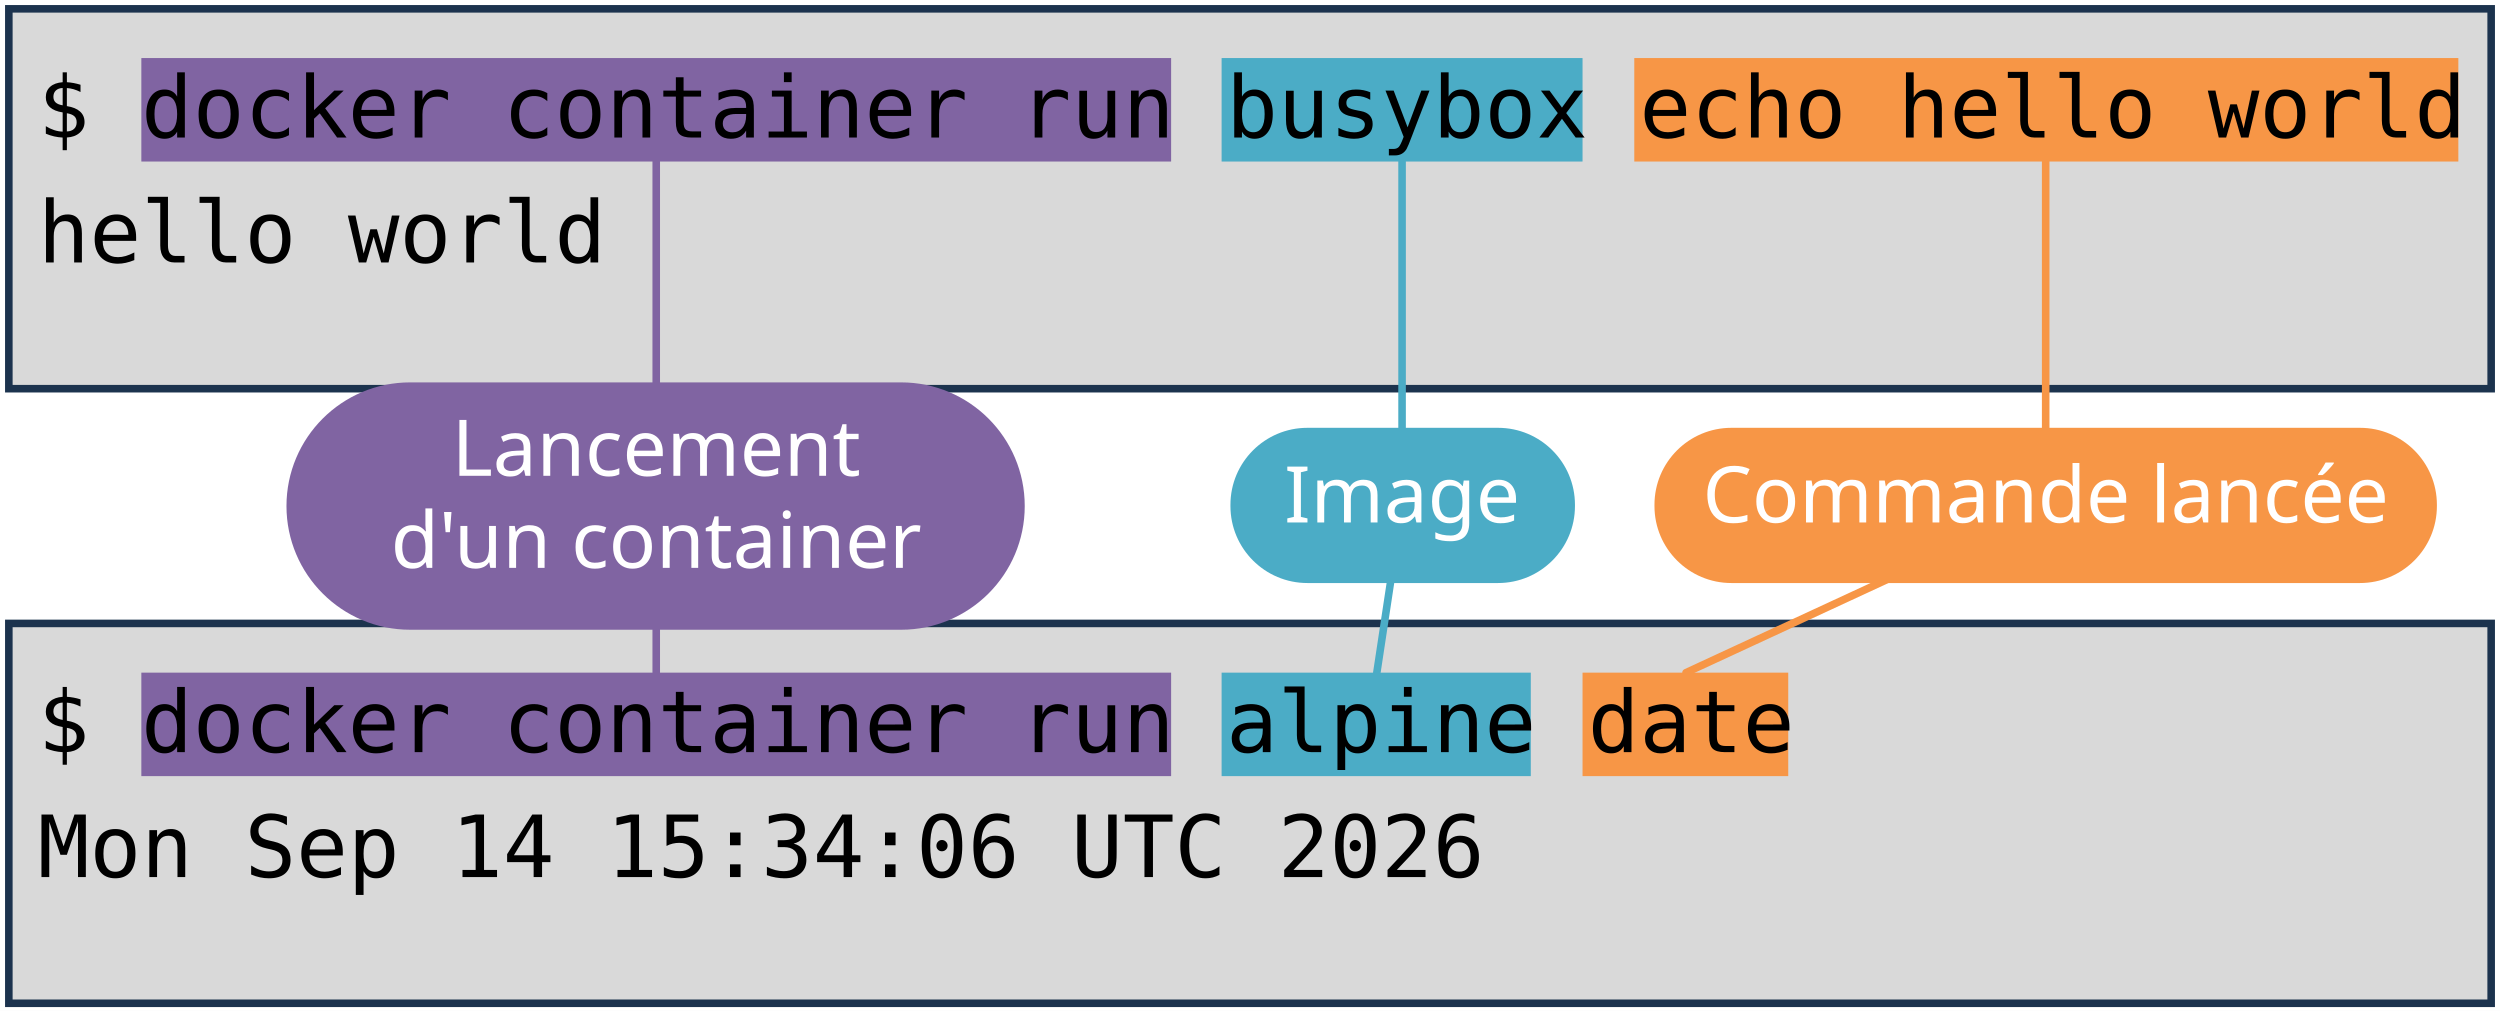
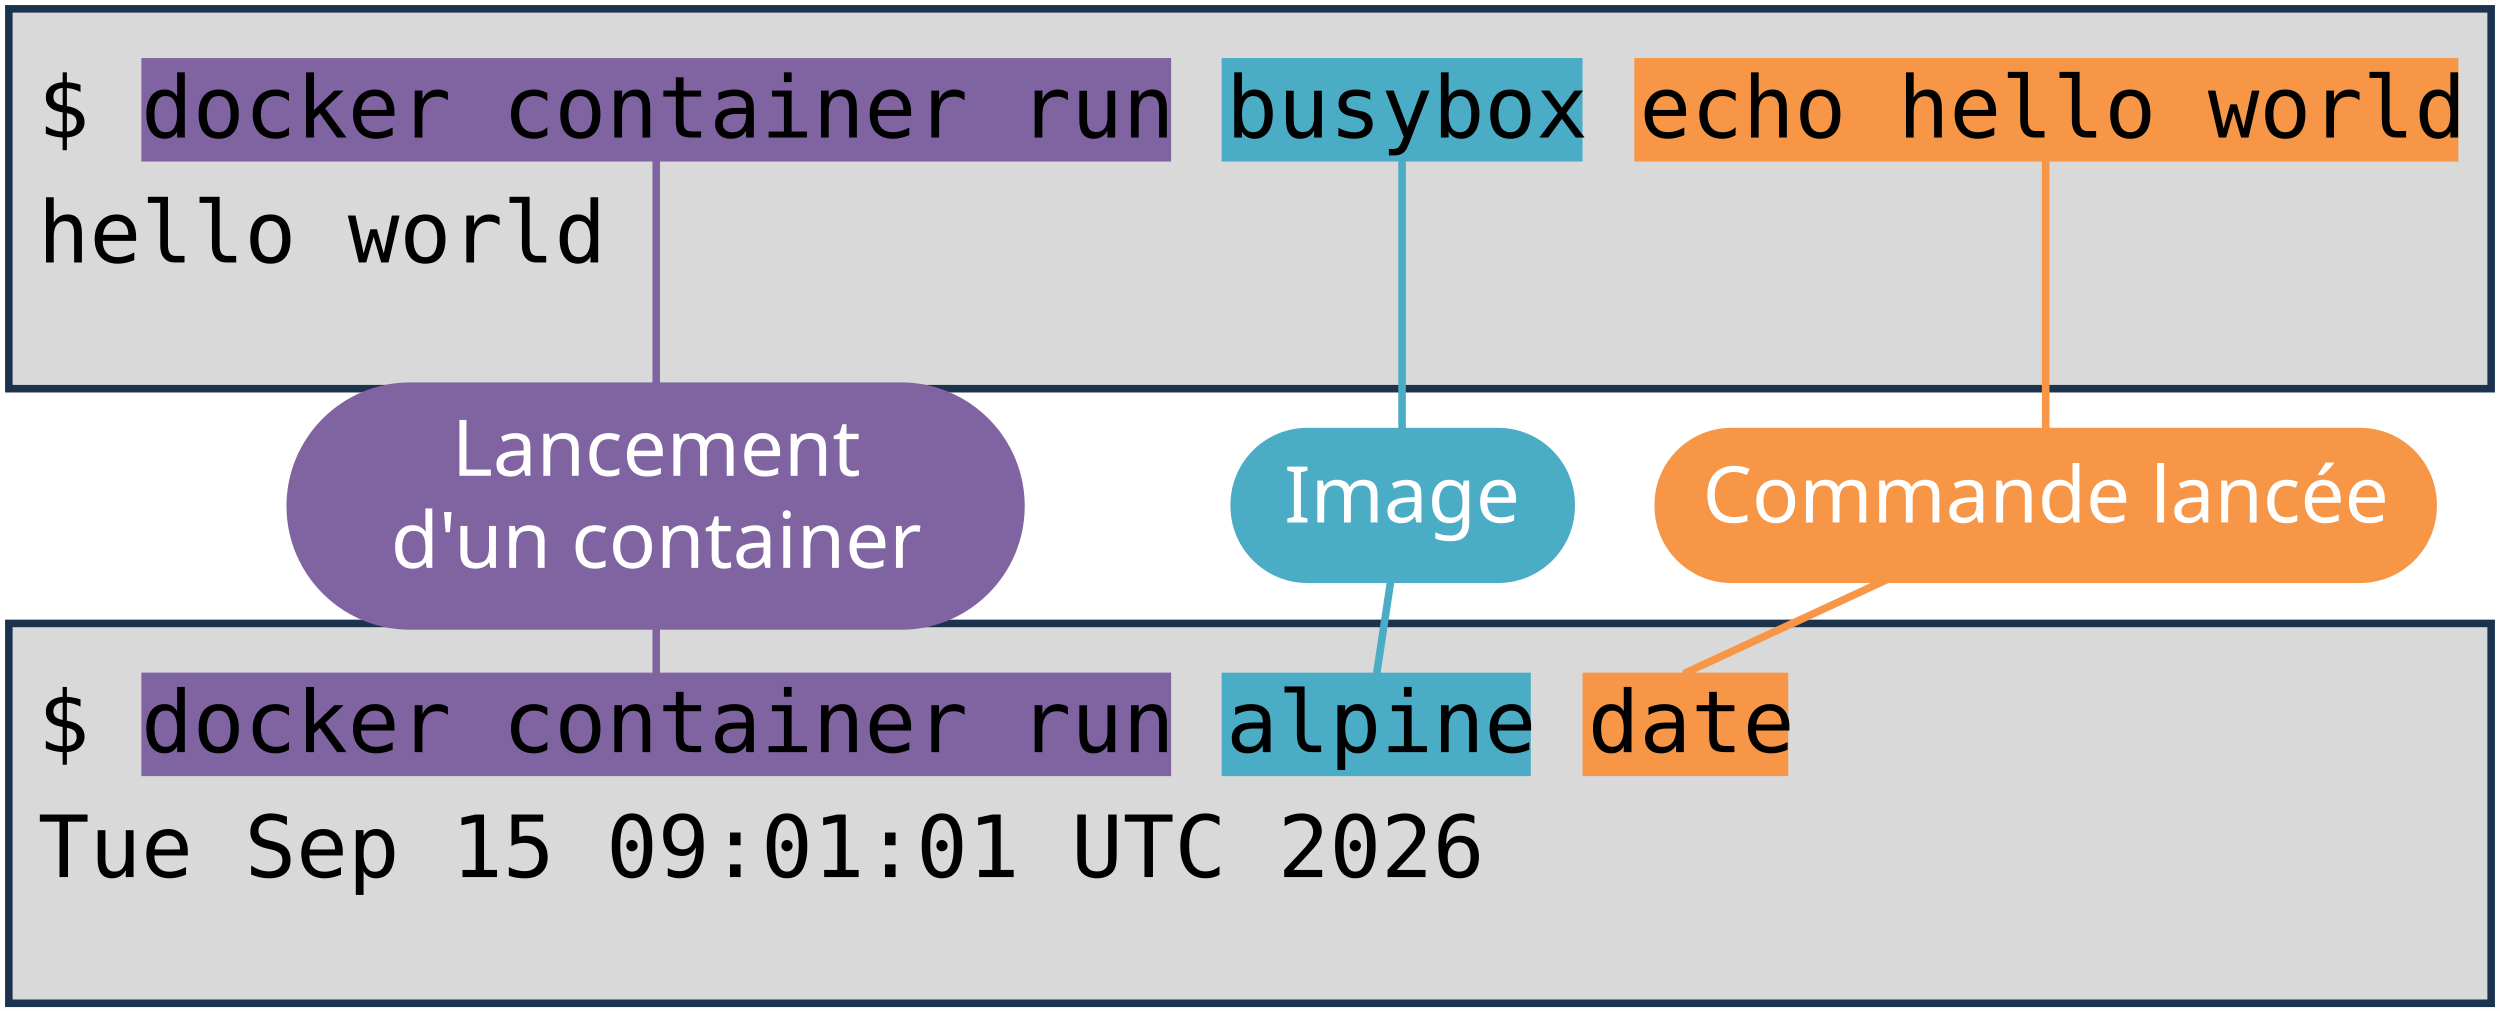
<svg xmlns="http://www.w3.org/2000/svg" viewBox="0 0 1981 801" width="1981" height="801" role="img" aria-label="Deux terminaux : docker container run busybox echo hello world, et docker container run alpine date. Annotations : lancement d'un container, image, commande lancée.">
  <style>
    .code { font-family: "DejaVu Sans Mono", Menlo, Consolas, monospace; font-size: 68px; fill: #000000; }
    .pill { font-family: "Trebuchet MS", "Century Gothic", Verdana, sans-serif; font-size: 62px; text-anchor: middle; }
  </style>
  <rect width="1981" height="801" fill="#FFFFFF" />
  <rect x="7" y="7" width="1967" height="301" fill="#D9D9D9" stroke="#1C334E" stroke-width="6" />
  <rect x="7" y="494" width="1967" height="301" fill="#D9D9D9" stroke="#1C334E" stroke-width="6" />
  <rect x="112" y="46" width="816" height="82" fill="#8064A2" />
  <rect x="112" y="533" width="816" height="82" fill="#8064A2" />
  <rect x="968" y="46" width="286" height="82" fill="#4BACC6" />
  <rect x="968" y="533" width="245" height="82" fill="#4BACC6" />
  <rect x="1295" y="46" width="653" height="82" fill="#F79646" />
  <rect x="1254" y="533" width="163" height="82" fill="#F79646" />
  <text x="30" y="109" class="code" xml:space="preserve">$ docker container run busybox echo hello world</text>
  <text x="30" y="208" class="code" xml:space="preserve">hello world</text>
  <text x="30" y="596" class="code" xml:space="preserve">$ docker container run alpine date</text>
-   <text x="30" y="695" class="code" xml:space="preserve">Mon Sep 14 15:34:06 UTC 2026</text>
+   <text x="30" y="695" class="code" xml:space="preserve">Tue Sep 15 09:01:01 UTC 2026</text>
  <path d="M 520 401 L 520 128" stroke="#8064A2" stroke-width="6" fill="none" stroke-linecap="round" />
  <path d="M 520 401 L 520 533" stroke="#8064A2" stroke-width="6" fill="none" stroke-linecap="round" />
  <rect x="227" y="303" width="585" height="196" rx="98" fill="#8064A2" />
  <text x="520" y="377" class="pill" fill="#FFFFFF">Lancement</text>
  <text x="520" y="450" class="pill" fill="#FFFFFF">d'un container</text>
  <path d="M 1111 401 L 1111 128" stroke="#4BACC6" stroke-width="6" fill="none" stroke-linecap="round" />
  <path d="M 1111 401 L 1091 533" stroke="#4BACC6" stroke-width="6" fill="none" stroke-linecap="round" />
  <rect x="975" y="339" width="273" height="123" rx="61" fill="#4BACC6" />
  <text x="1111" y="414" class="pill" fill="#FFFFFF">Image</text>
  <path d="M 1621 401 L 1621 128" stroke="#F79646" stroke-width="6" fill="none" stroke-linecap="round" />
  <path d="M 1621 401 L 1336 533" stroke="#F79646" stroke-width="6" fill="none" stroke-linecap="round" />
  <rect x="1311" y="339" width="620" height="123" rx="61" fill="#F79646" />
  <text x="1621" y="414" class="pill" fill="#FFFFFF">Commande lancée</text>
</svg>
